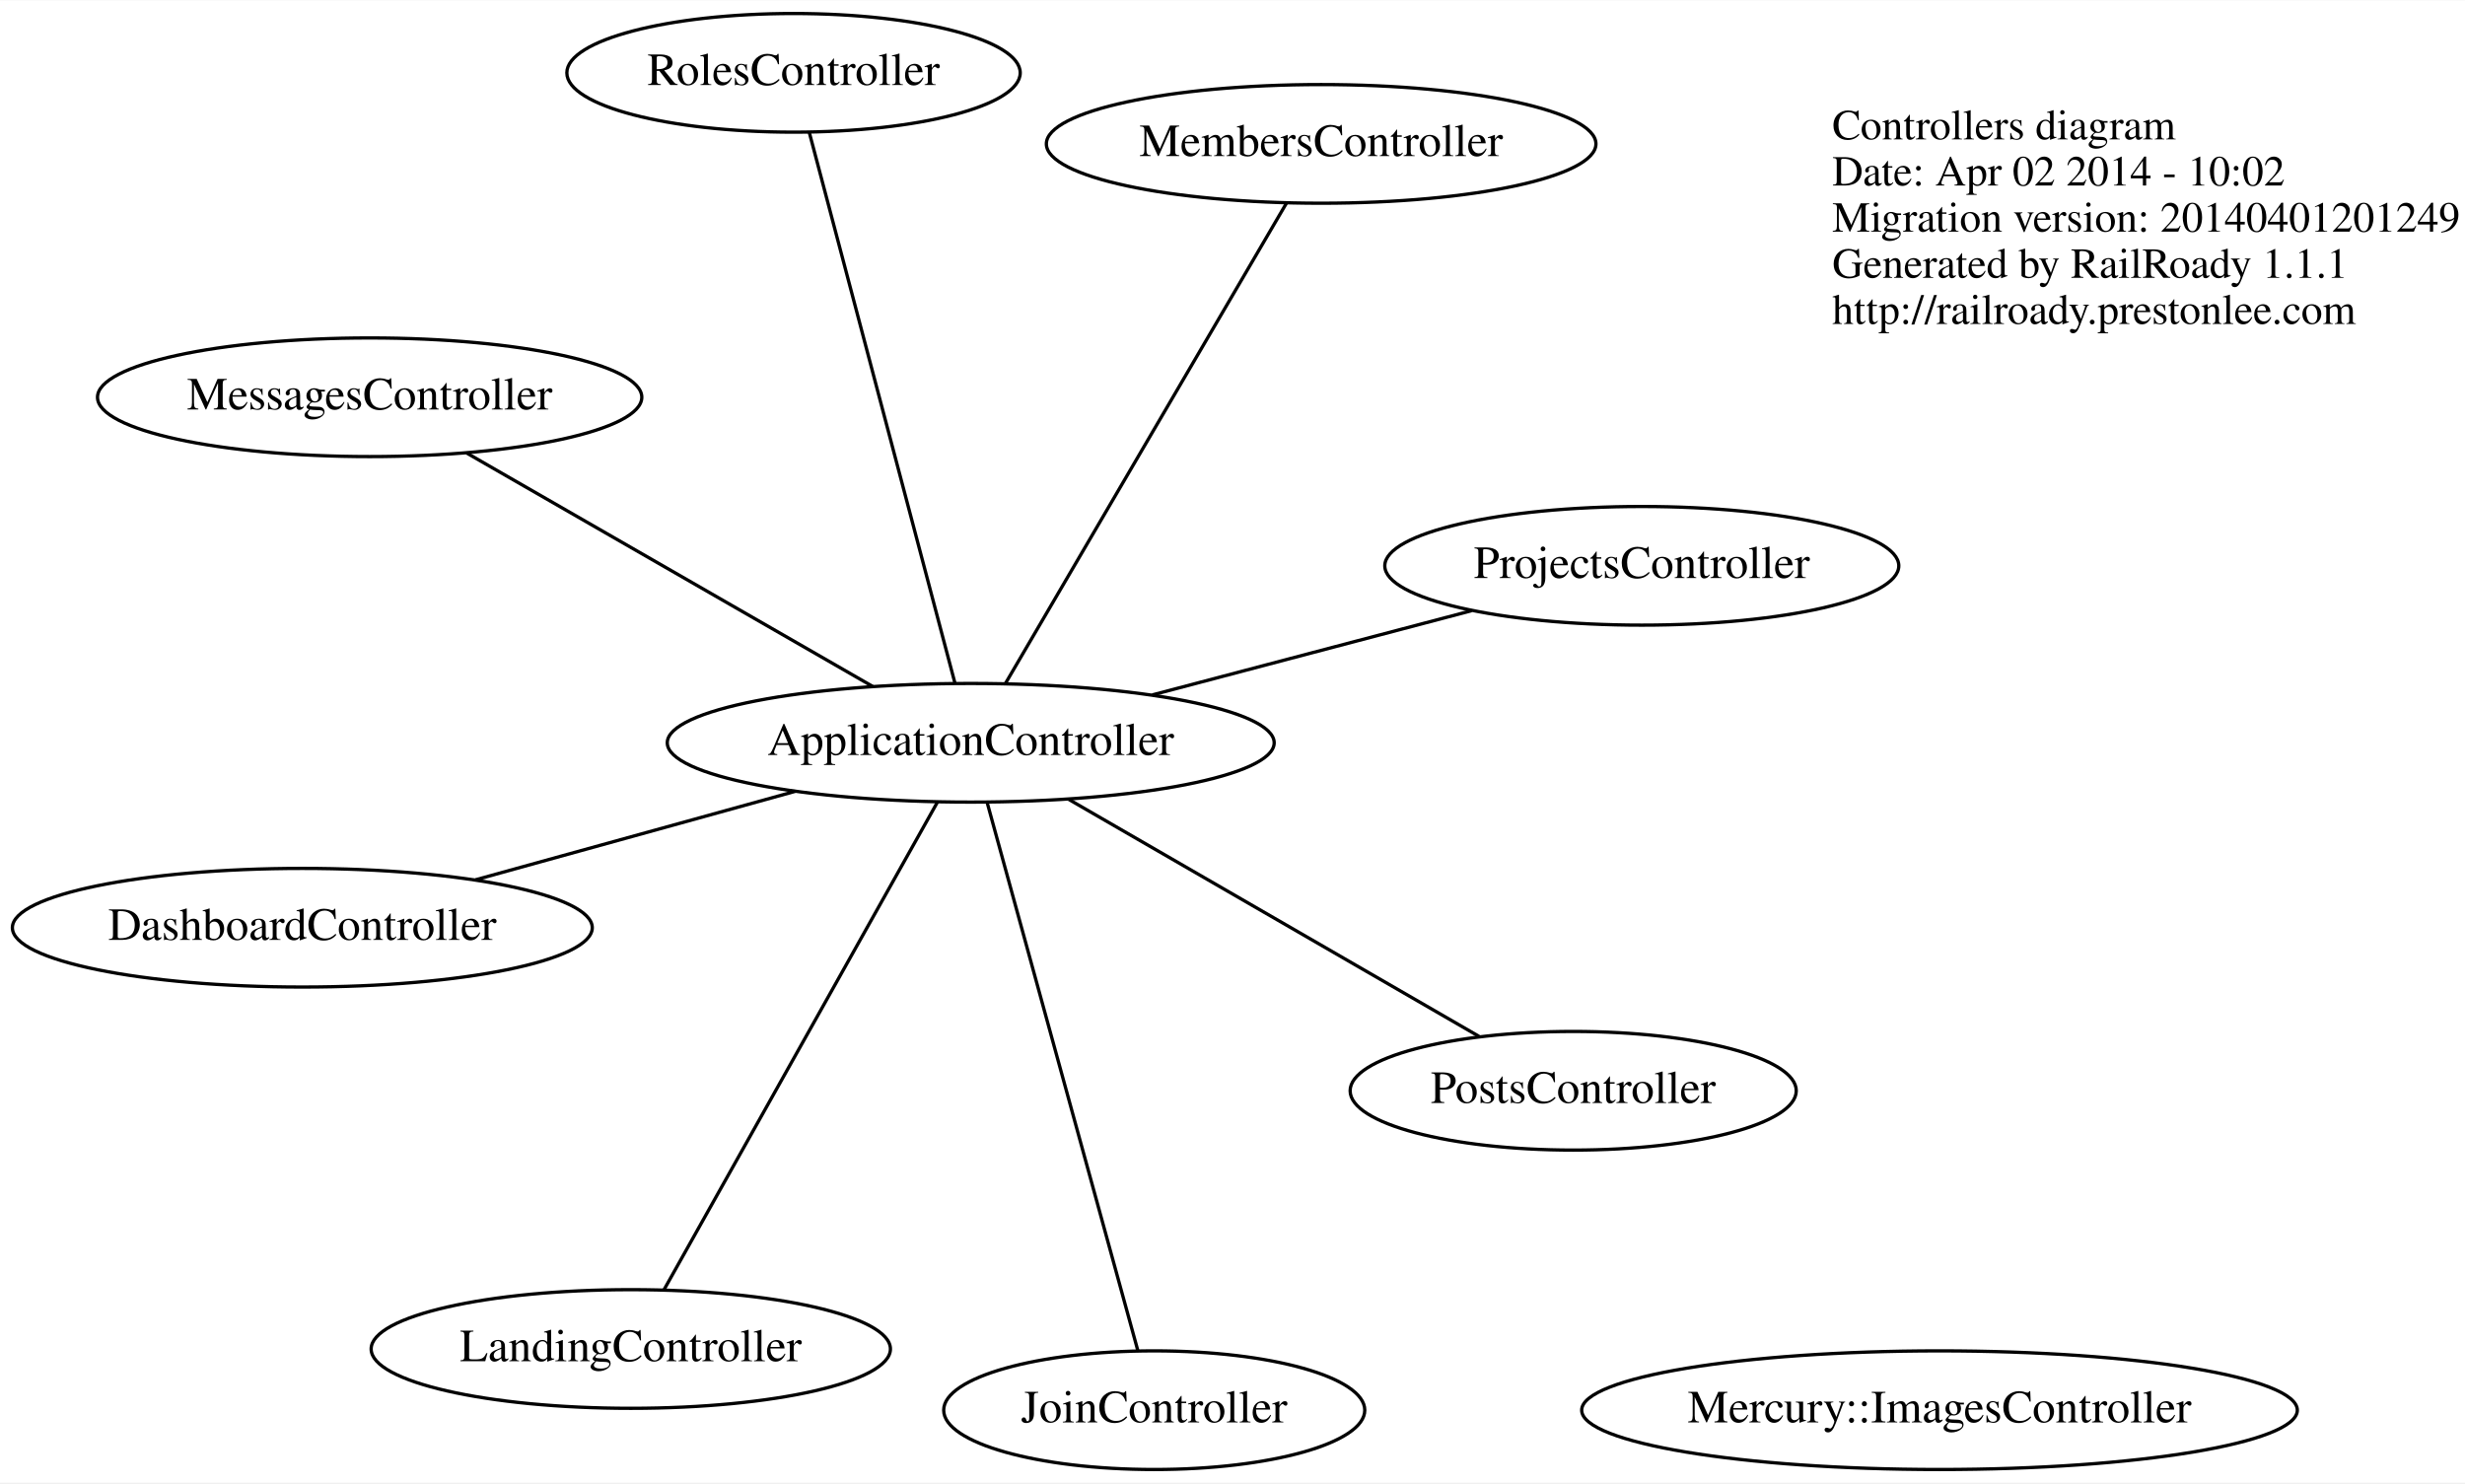
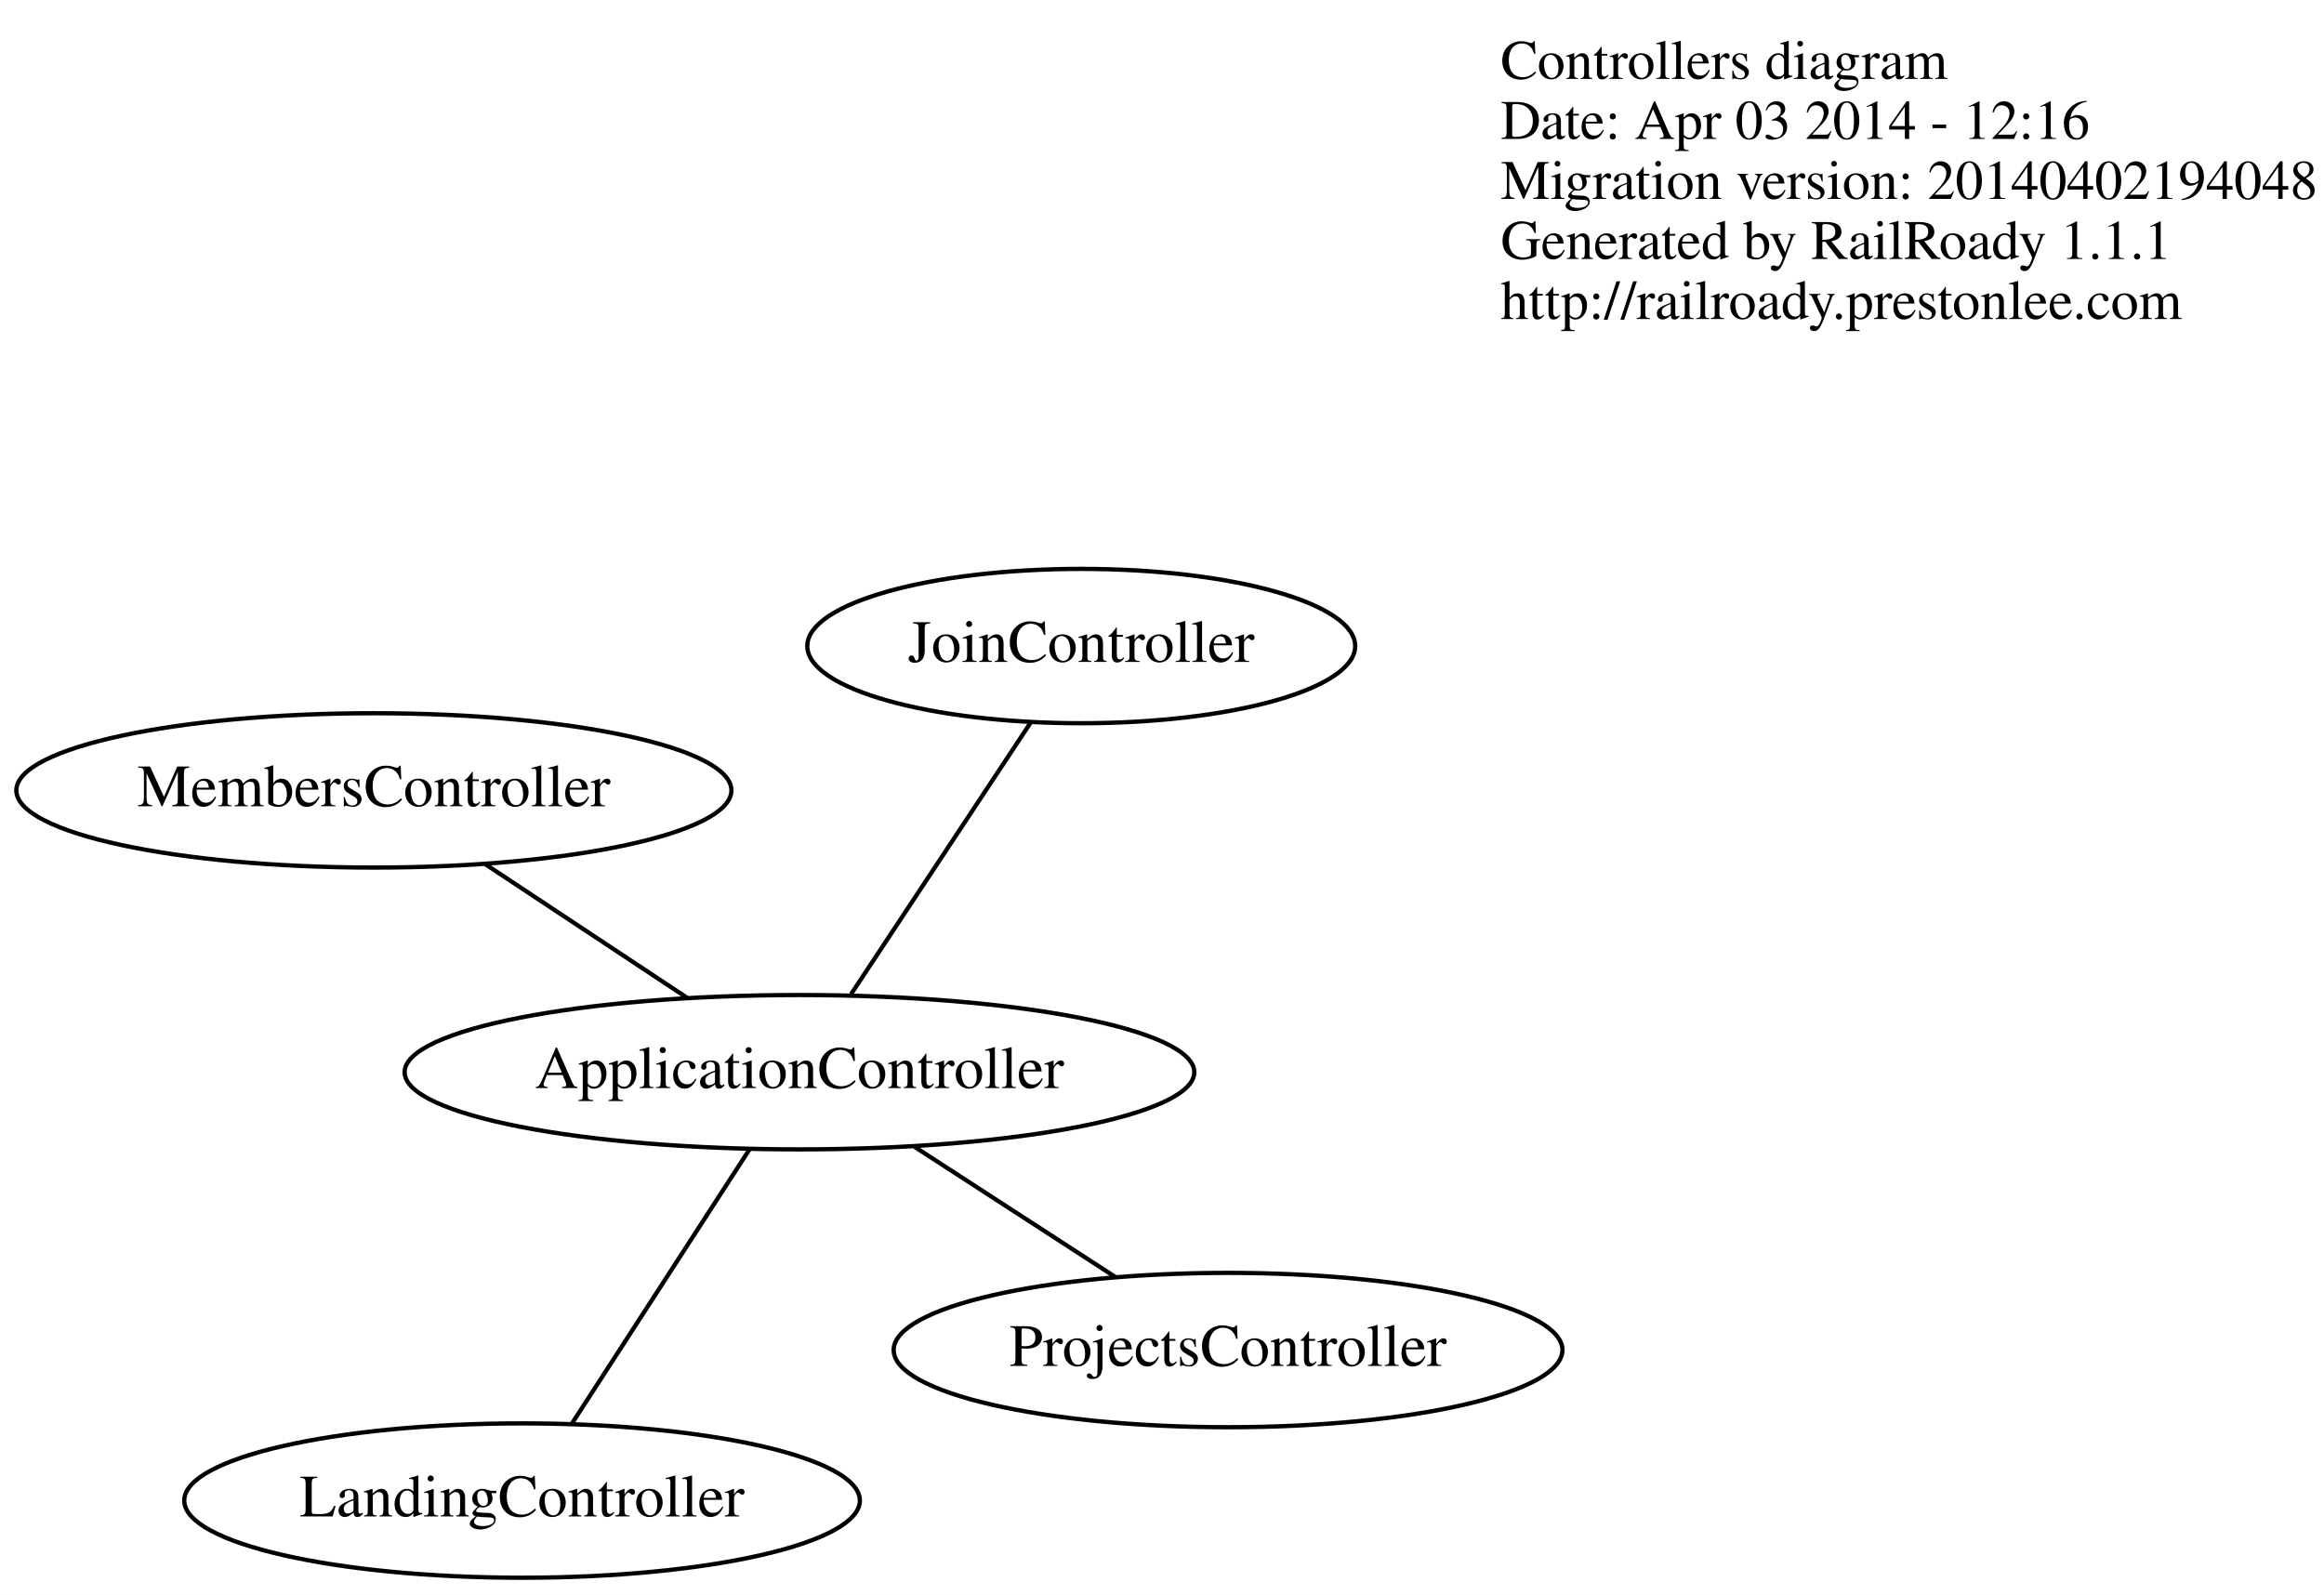
- <svg xmlns="http://www.w3.org/2000/svg" width="748pt" height="450pt" viewBox="0.00 0.00 748.00 449.80">
-   <g id="graph0" class="graph" transform="scale(1 1) rotate(0) translate(4 445.798)">
-     <polygon fill="white" stroke="none" points="-4,4 -4,-445.798 744,-445.798 744,4 -4,4" />
+ <svg xmlns="http://www.w3.org/2000/svg" width="542pt" height="372pt" viewBox="0.00 0.00 542.00 372.00">
+   <g id="graph0" class="graph" transform="scale(1 1) rotate(0) translate(4 368)">
+     <polygon fill="white" stroke="none" points="-4,4 -4,-368 538,-368 538,4 -4,4" />
    <g id="node1" class="node">
-       <text text-anchor="start" x="552" y="-403.6" font-family="Times,serif" font-size="13.00">Controllers diagram</text>
-       <text text-anchor="start" x="552" y="-389.6" font-family="Times,serif" font-size="13.00">Date: Apr 02 2014 - 10:02</text>
-       <text text-anchor="start" x="552" y="-375.6" font-family="Times,serif" font-size="13.00">Migration version: 20140401201249</text>
-       <text text-anchor="start" x="552" y="-361.6" font-family="Times,serif" font-size="13.00">Generated by RailRoady 1.1.1</text>
-       <text text-anchor="start" x="552" y="-347.6" font-family="Times,serif" font-size="13.00">http://railroady.prestonlee.com</text>
+       <text text-anchor="start" x="346" y="-349.6" font-family="Times,serif" font-size="13.00">Controllers diagram</text>
+       <text text-anchor="start" x="346" y="-335.6" font-family="Times,serif" font-size="13.00">Date: Apr 03 2014 - 12:16</text>
+       <text text-anchor="start" x="346" y="-321.6" font-family="Times,serif" font-size="13.00">Migration version: 20140402194048</text>
+       <text text-anchor="start" x="346" y="-307.6" font-family="Times,serif" font-size="13.00">Generated by RailRoady 1.1.1</text>
+       <text text-anchor="start" x="346" y="-293.6" font-family="Times,serif" font-size="13.00">http://railroady.prestonlee.com</text>
    </g>
    <g id="node2" class="node">
-       <ellipse fill="none" stroke="black" cx="290.565" cy="-220.512" rx="92.084" ry="18" />
-       <text text-anchor="middle" x="290.565" y="-216.812" font-family="Times,serif" font-size="14.00">ApplicationController</text>
+       <ellipse fill="none" stroke="black" cx="182.449" cy="-117.912" rx="92.084" ry="18" />
+       <text text-anchor="middle" x="182.449" y="-114.212" font-family="Times,serif" font-size="14.00">ApplicationController</text>
    </g>
    <g id="node3" class="node">
-       <ellipse fill="none" stroke="black" cx="494.199" cy="-274.211" rx="77.986" ry="18" />
-       <text text-anchor="middle" x="494.199" y="-270.511" font-family="Times,serif" font-size="14.00">ProjectsController</text>
+       <ellipse fill="none" stroke="black" cx="282.406" cy="-53.105" rx="77.986" ry="18" />
+       <text text-anchor="middle" x="282.406" y="-49.405" font-family="Times,serif" font-size="14.00">ProjectsController</text>
    </g>
    <g id="edge1" class="edge">
-       <path fill="none" stroke="black" d="M345.672,-235.043C375.825,-242.995 412.957,-252.787 442.551,-260.591" />
+       <path fill="none" stroke="black" d="M209.236,-100.545C223.809,-91.097 241.762,-79.457 256.237,-70.071" />
    </g>
    <g id="node4" class="node">
-       <ellipse fill="none" stroke="black" cx="187.411" cy="-36.569" rx="78.786" ry="18" />
-       <text text-anchor="middle" x="187.411" y="-32.869" font-family="Times,serif" font-size="14.00">LandingController</text>
+       <ellipse fill="none" stroke="black" cx="117.754" cy="-18" rx="78.786" ry="18" />
+       <text text-anchor="middle" x="117.754" y="-14.3" font-family="Times,serif" font-size="14.00">LandingController</text>
    </g>
    <g id="edge2" class="edge">
-       <path fill="none" stroke="black" d="M280.486,-202.54C260.766,-167.374 217.284,-89.838 197.53,-54.614" />
+       <path fill="none" stroke="black" d="M170.883,-100.05C159.18,-81.976 141.183,-54.183 129.438,-36.044" />
    </g>
    <g id="node5" class="node">
-       <ellipse fill="none" stroke="black" cx="108.171" cy="-325.356" rx="82.585" ry="18" />
-       <text text-anchor="middle" x="108.171" y="-321.656" font-family="Times,serif" font-size="14.00">MessagesController</text>
+       <ellipse fill="none" stroke="black" cx="83.193" cy="-183.644" rx="83.386" ry="18" />
+       <text text-anchor="middle" x="83.193" y="-179.944" font-family="Times,serif" font-size="14.00">MembersController</text>
    </g>
    <g id="edge3" class="edge">
-       <path fill="none" stroke="black" d="M260.854,-237.59C226.836,-257.145 171.452,-288.981 137.567,-308.459" />
+       <path fill="none" stroke="black" d="M156.371,-135.182C141.782,-144.844 123.658,-156.846 109.097,-166.489" />
    </g>
    <g id="node6" class="node">
-       <ellipse fill="none" stroke="black" cx="396.899" cy="-402.237" rx="83.386" ry="18" />
-       <text text-anchor="middle" x="396.899" y="-398.537" font-family="Times,serif" font-size="14.00">MembersController</text>
+       <ellipse fill="none" stroke="black" cx="248.167" cy="-217.309" rx="63.889" ry="18" />
+       <text text-anchor="middle" x="248.167" y="-213.609" font-family="Times,serif" font-size="14.00">JoinController</text>
    </g>
    <g id="edge4" class="edge">
-       <path fill="none" stroke="black" d="M301.15,-238.601C321.532,-273.434 366.009,-349.446 386.357,-384.221" />
-     </g>
-     <g id="node7" class="node">
-       <ellipse fill="none" stroke="black" cx="236.796" cy="-423.798" rx="68.788" ry="18" />
-       <text text-anchor="middle" x="236.796" y="-420.098" font-family="Times,serif" font-size="14.00">RolesController</text>
-     </g>
-     <g id="edge5" class="edge">
-       <path fill="none" stroke="black" d="M285.794,-238.552C275.59,-277.129 251.751,-367.257 241.557,-405.798" />
-     </g>
-     <g id="node8" class="node">
-       <ellipse fill="none" stroke="black" cx="87.742" cy="-164.397" rx="87.985" ry="18" />
-       <text text-anchor="middle" x="87.742" y="-160.697" font-family="Times,serif" font-size="14.00">DashboardController</text>
-     </g>
-     <g id="edge6" class="edge">
-       <path fill="none" stroke="black" d="M237.276,-205.768C207.347,-197.488 170.138,-187.194 140.325,-178.945" />
-     </g>
-     <g id="node9" class="node">
-       <ellipse fill="none" stroke="black" cx="473.385" cy="-114.921" rx="67.688" ry="18" />
-       <text text-anchor="middle" x="473.385" y="-111.221" font-family="Times,serif" font-size="14.00">PostsController</text>
-     </g>
-     <g id="edge7" class="edge">
-       <path fill="none" stroke="black" d="M320.345,-203.312C354.746,-183.443 410.946,-150.984 444.822,-131.418" />
-     </g>
-     <g id="node10" class="node">
-       <ellipse fill="none" stroke="black" cx="346.25" cy="-18" rx="63.889" ry="18" />
-       <text text-anchor="middle" x="346.25" y="-14.3" font-family="Times,serif" font-size="14.00">JoinController</text>
-     </g>
-     <g id="edge8" class="edge">
-       <path fill="none" stroke="black" d="M295.605,-202.183C306.207,-163.627 330.705,-74.533 341.261,-36.141" />
-     </g>
-     <g id="node11" class="node">
-       <ellipse fill="none" stroke="black" cx="584.54" cy="-18" rx="108.581" ry="18" />
-       <text text-anchor="middle" x="584.54" y="-14.3" font-family="Times,serif" font-size="14.00">Mercury::ImagesController</text>
+       <path fill="none" stroke="black" d="M194.503,-136.143C206.435,-154.19 224.584,-181.64 236.411,-199.528" />
    </g>
  </g>
</svg>
